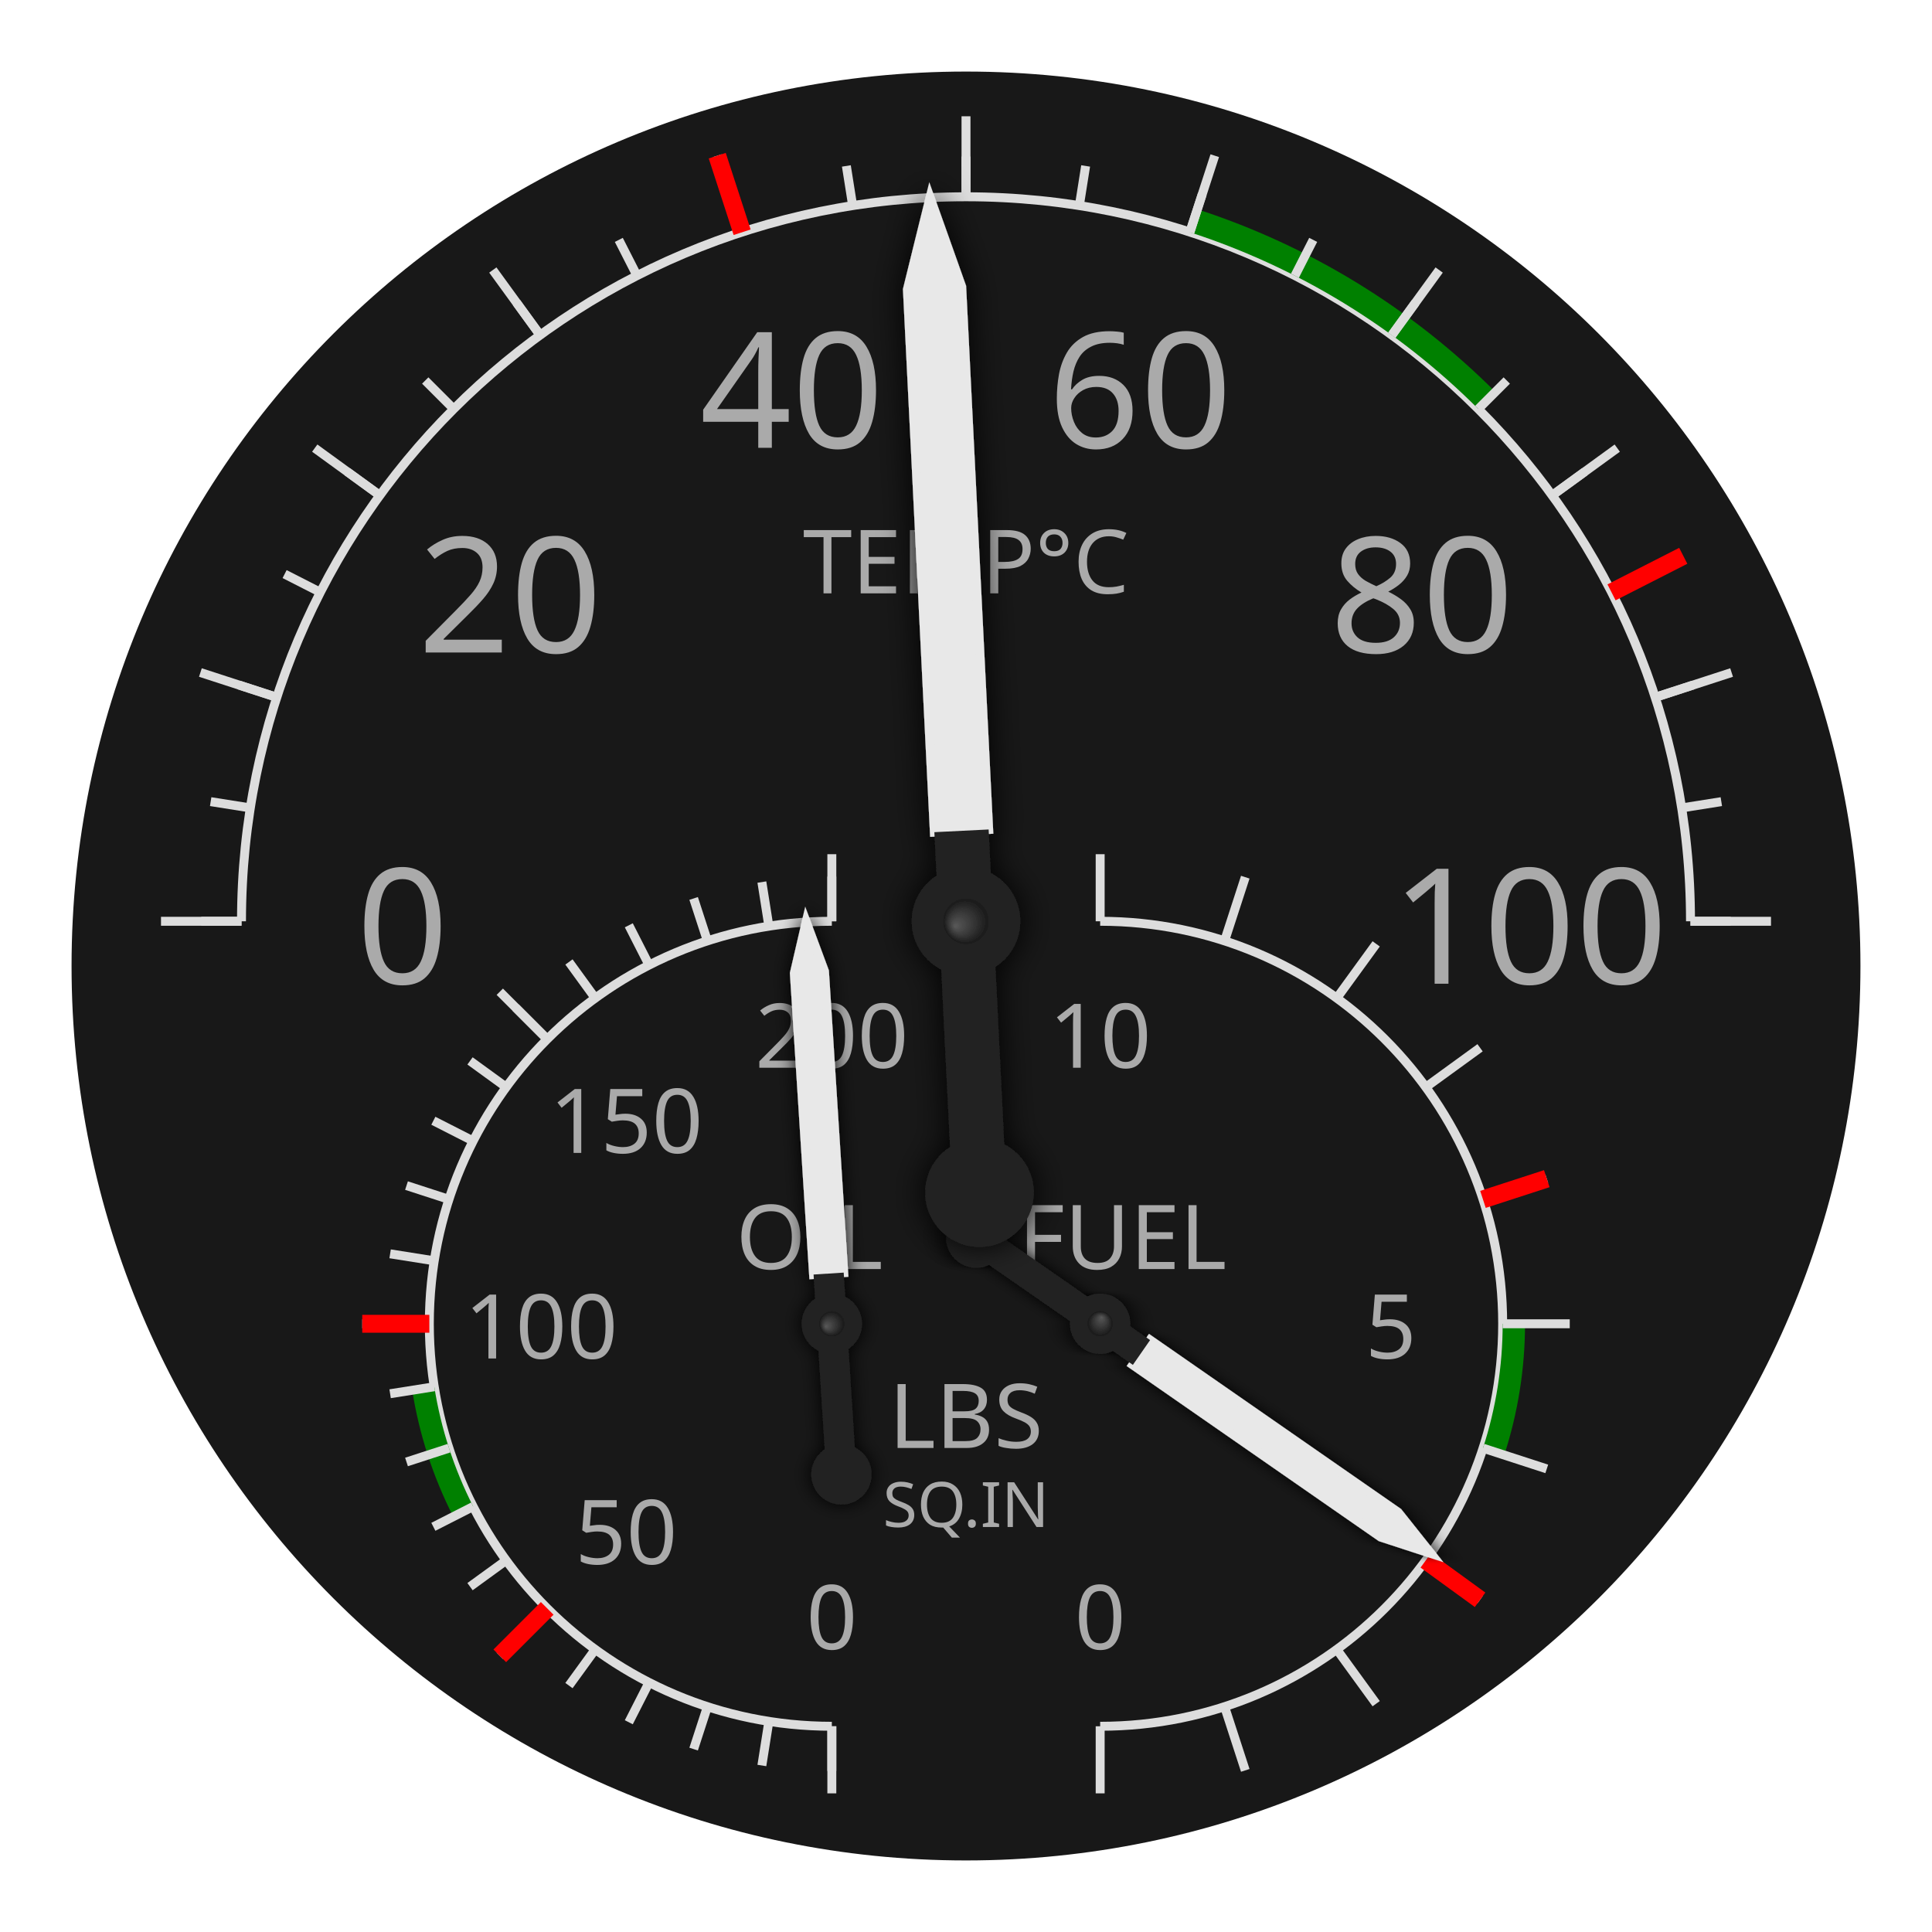
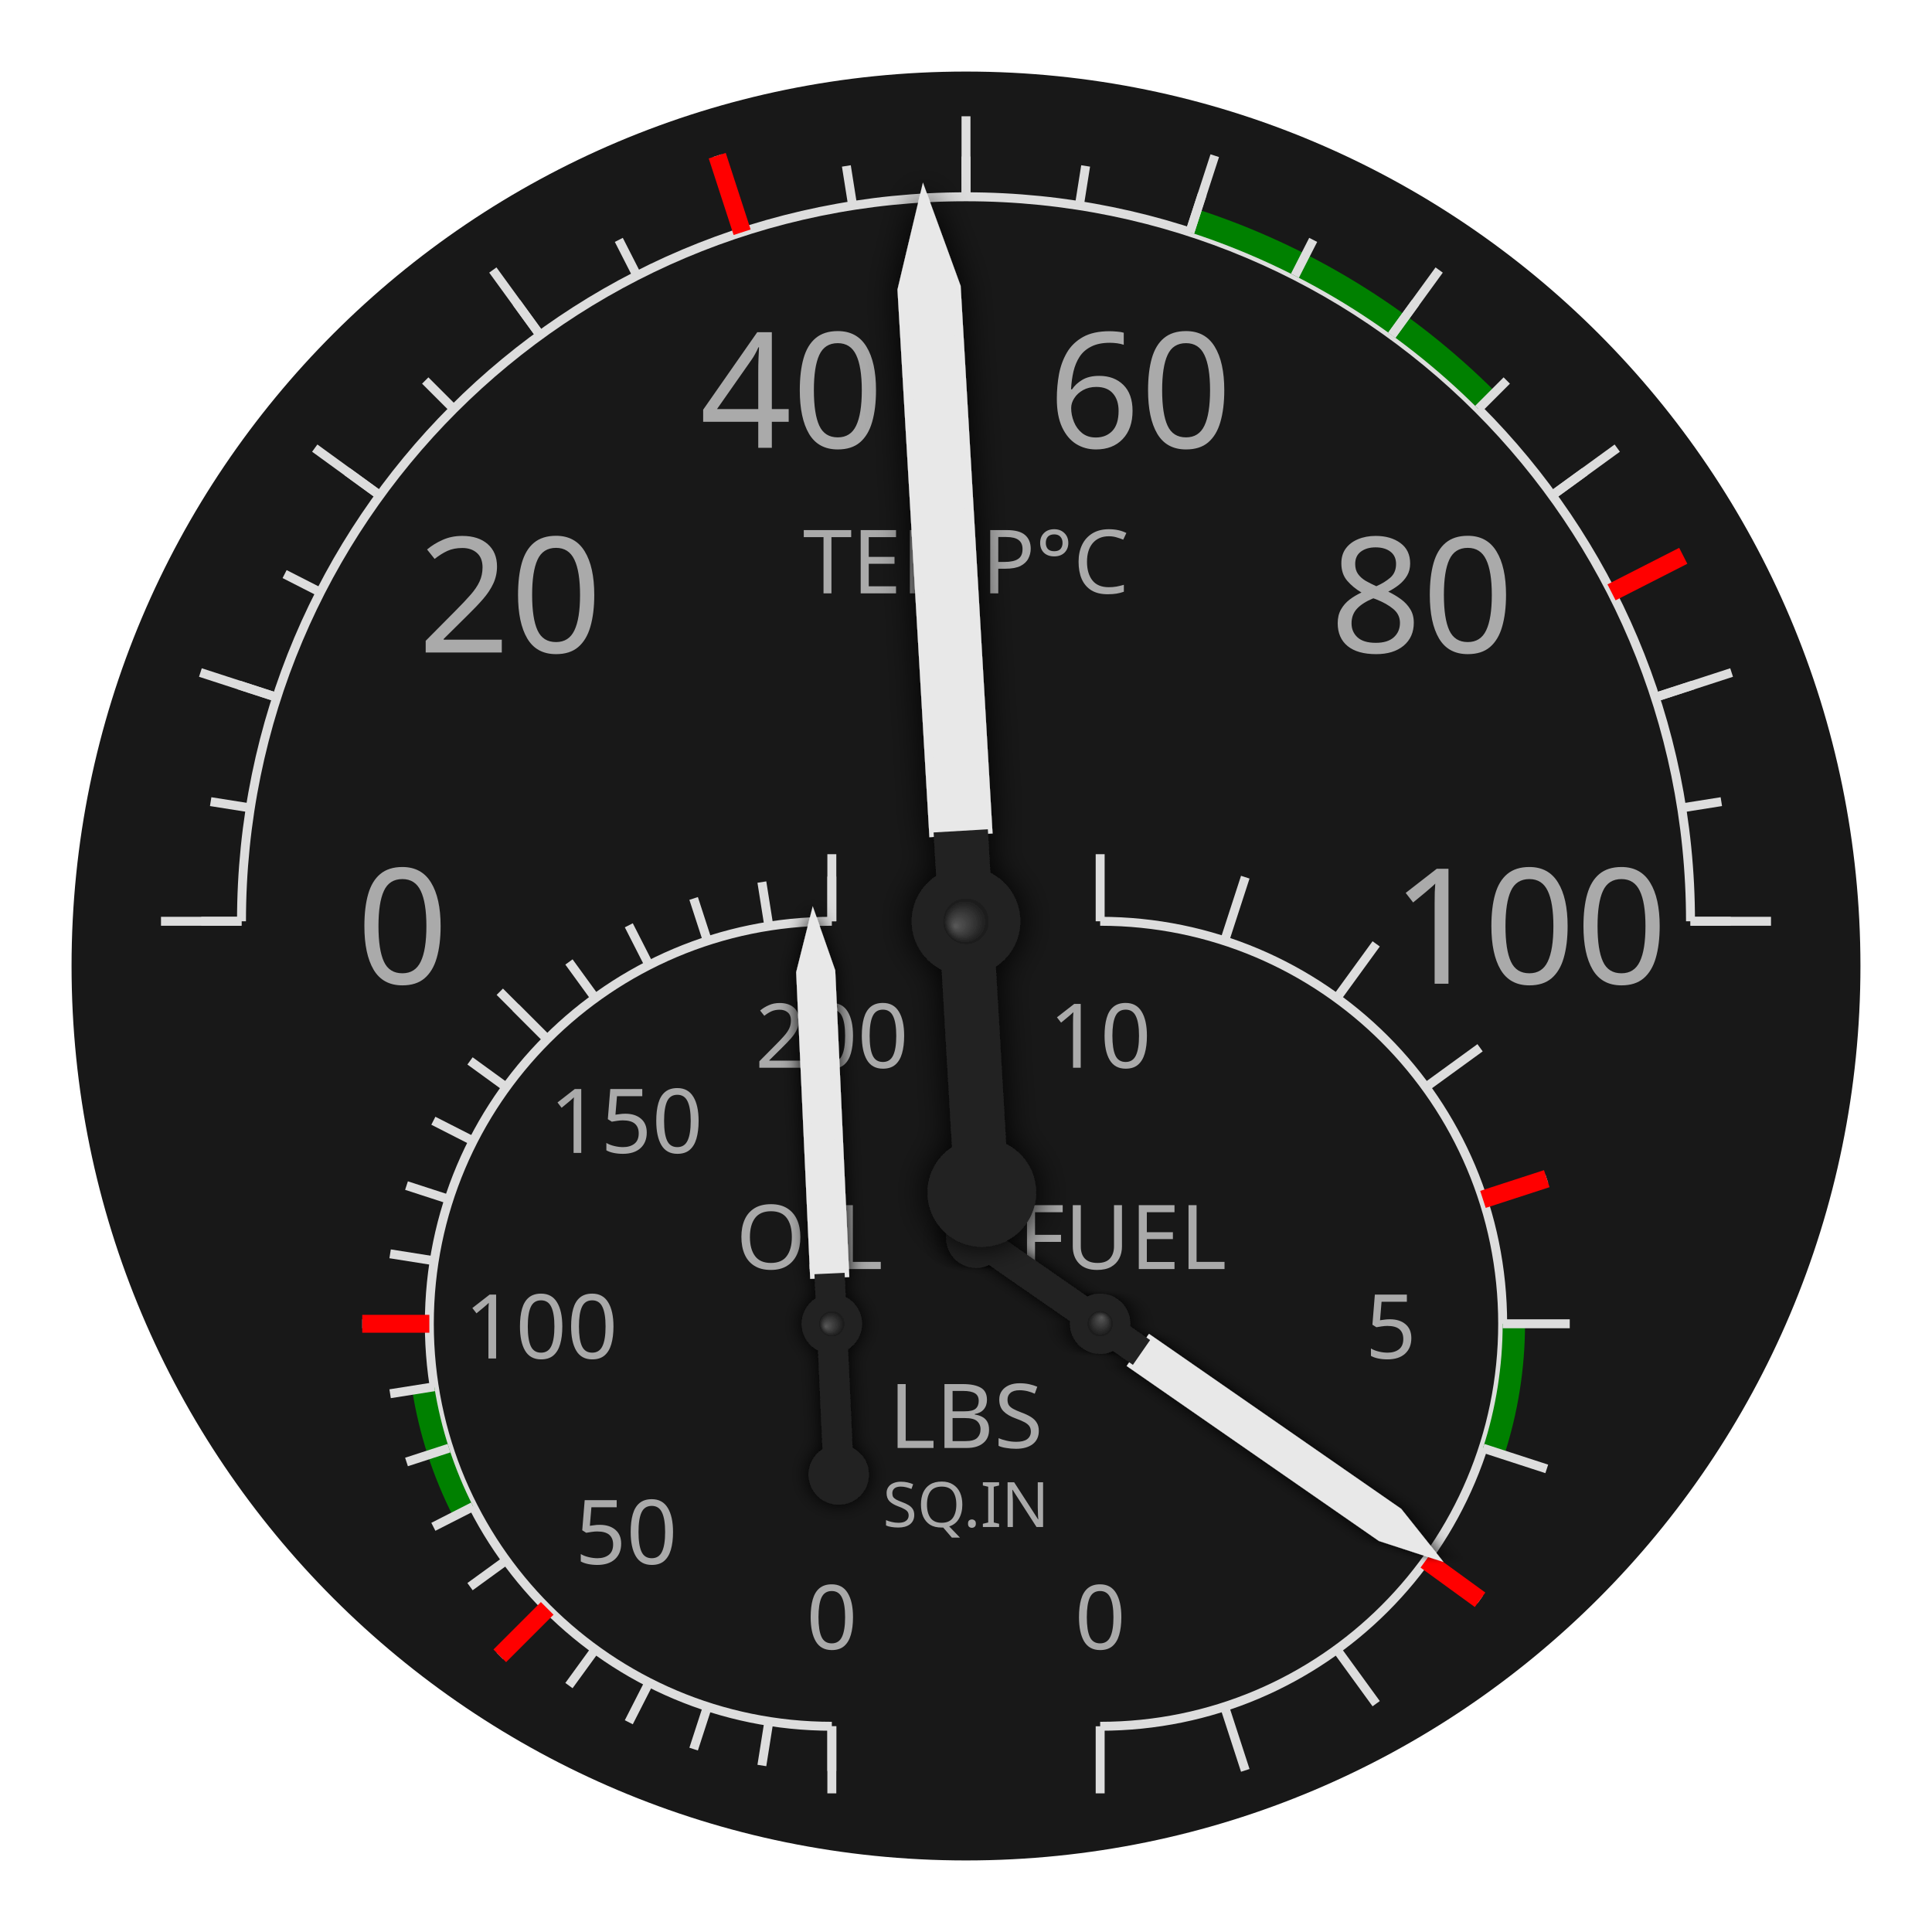
<svg xmlns="http://www.w3.org/2000/svg" width="216" height="216" viewBox="0 0 216 216">
  <defs>
    <style>.will-change-transform { will-change: transform; }
.g3-panel { background-color: black; display: block; margin: 0px auto; stroke: none; fill: none; }
.g3-panel * { vector-effect: non-scaling-stroke; }
.g3-panel text { text-anchor: middle; dominant-baseline: central; font-stretch: condensed; fill: rgb(170, 170, 170); }
.g3-axis-ticks-dot,.g3-axis-ticks-wedge,.g3-axis-sector,.g3-fg-fill { fill: rgb(221, 221, 221); }
.g3-axis-line,.g3-axis-ticks,.g3-fg-stroke { stroke: rgb(221, 221, 221); }
.g3-axis-ticks .g3-axis-ticks-dot,.g3-axis-ticks .g3-axis-ticks-wedge { stroke: none; }
.g3-grid-line line { stroke: rgb(102, 102, 102); }
.g3-grid-hairline { stroke: rgb(51, 51, 51); }
.g3-grid-label text { font-size: 8px; text-anchor: middle; dominant-baseline: central; fill: rgb(153, 153, 153); }
.g3-grid-label rect { stroke: none; fill: black; opacity: 0.5; }
.g3-gauge-face,.g3-bg-fill { fill: rgb(24, 24, 24); }
.g3-bg-stroke { stroke: rgb(24, 24, 24); }
.g3-no-fill { fill: none; }
.g3-no-stroke { stroke: none; }
.g3-highlight-fill { fill: orange; }
.g3-highlight-stroke { stroke: orange; stroke-width: 2; }
.g3-danger-stroke { stroke: red; stroke-width: 2; }
.g3-danger-fill { fill: red; }
.g3-warning-fill { fill: rgb(152, 120, 8); }
.g3-normal-fill { fill: green; }
.g3-cold-fill,.g3-sky-fill { fill: rgb(5, 128, 186); }
.g3-ground-fill { fill: rgb(107, 86, 52); }
.g3-indicate-pointer { fill: rgb(34, 34, 34); -webkit-filter: url("#dropShadow2"); filter: url("#dropShadow2"); }
.g3-pointer-needle { fill: red; }
.g3-pointer-blade { fill: rgb(232, 232, 232); stroke: rgb(232, 232, 232); }
.g3-pointer-luminous { fill: rgb(224, 232, 208); stroke: rgb(208, 216, 192); }
.g3-indicate-sector { fill: green; stroke: none; }
.g3-indicate-sector.g3-indicate-sector-negative { fill: red; }
.g3-gauge-screw { fill: rgb(51, 51, 51); -webkit-filter: url("#dropShadow2"); filter: url("#dropShadow2"); }
.g3-gauge-screw rect { fill: rgb(34, 34, 34); }
.g3-highlight { fill: url("#highlightGradient"); fill-opacity: 0.25; }
svg { font-family: "Gill Sans", "Gill Sans MT", Calibri, sans-serif; background: none; }
.g3-panel { background-color: transparent; fill: none; }</style>
    <radialGradient id="highlightGradient" cx="50%" cy="50%" fx="25%" fy="40%" r="50%">
      <stop stop-color="white" offset="0%">
</stop>
      <stop stop-color="black" offset="100%">
</stop>
    </radialGradient>
    <filter id="dropShadow1" filterUnits="userSpaceOnUse" x="-216" width="432" y="-216" height="432">
      <feDropShadow stdDeviation="1" dx="0" dy="0">
</feDropShadow>
    </filter>
    <filter id="dropShadow2" filterUnits="userSpaceOnUse" x="-216" width="432" y="-216" height="432">
      <feDropShadow stdDeviation="2" dx="0" dy="0">
</feDropShadow>
    </filter>
    <filter id="dropShadow3" filterUnits="userSpaceOnUse" x="-216" width="432" y="-216" height="432">
      <feDropShadow stdDeviation="3" dx="0" dy="0">
</feDropShadow>
    </filter>
    <filter id="gaussianBlur1">
      <feGaussianBlur in="SourceGraphic" stdDeviation="1">
</feGaussianBlur>
    </filter>
    <filter id="gaussianBlur2">
      <feGaussianBlur in="SourceGraphic" stdDeviation="2">
</feGaussianBlur>
    </filter>
    <filter id="gaussianBlur3">
      <feGaussianBlur in="SourceGraphic" stdDeviation="3">
</feGaussianBlur>
    </filter>
  </defs>
  <g class="g3-panel" transform="translate(108, 108) rotate(0) scale(1, 1)">
    <g class="g3-gauge">
      <g>
        <circle r="100" class="g3-gauge-face">
</circle>
        <text x="0" y="50" dx="0" dy="0" font-size="10" class="g3-gauge-label">LBS</text>
        <text x="0" y="60" dx="0" dy="0" font-size="7" class="g3-gauge-label">SQ.IN</text>
        <g transform="translate(-15, 40) rotate(0) scale(0.5, 0.5)">
          <g class="g3-gauge">
            <g>
              <path d="M0,90A90,90,0,1,1,0,-90A90,90,0,1,0,0,90Z" class="g3-axis-sector g3-axis-line">
</path>
              <path d="M-84.646,43.129A95,95,0,0,1,-93.83,14.861L-88.892,14.079A90,90,0,0,0,-80.191,40.859Z" class="g3-axis-sector g3-normal-fill">
</path>
              <g class="g3-axis-ticks g3-axis-ticks-tick">
                <g transform="rotate(180) translate(0, -105)">
                  <path d="M0,0L0,15">
</path>
                </g>
                <g transform="rotate(225) translate(0, -105)">
                  <path d="M0,0L0,15">
</path>
                </g>
                <g transform="rotate(270) translate(0, -105)">
                  <path d="M0,0L0,15">
</path>
                </g>
                <g transform="rotate(315) translate(0, -105)">
                  <path d="M0,0L0,15">
</path>
                </g>
                <g transform="rotate(360) translate(0, -105)">
                  <path d="M0,0L0,15">
</path>
                </g>
              </g>
              <g class="g3-axis-ticks g3-axis-ticks-tick">
                <g transform="rotate(180) translate(0, -100)">
                  <path d="M0,0L0,10">
</path>
                </g>
                <g transform="rotate(189) translate(0, -100)">
                  <path d="M0,0L0,10">
</path>
                </g>
                <g transform="rotate(198) translate(0, -100)">
                  <path d="M0,0L0,10">
</path>
                </g>
                <g transform="rotate(207) translate(0, -100)">
                  <path d="M0,0L0,10">
</path>
                </g>
                <g transform="rotate(216) translate(0, -100)">
                  <path d="M0,0L0,10">
</path>
                </g>
                <g transform="rotate(225) translate(0, -100)">
                  <path d="M0,0L0,10">
</path>
                </g>
                <g transform="rotate(234) translate(0, -100)">
                  <path d="M0,0L0,10">
</path>
                </g>
                <g transform="rotate(243) translate(0, -100)">
                  <path d="M0,0L0,10">
</path>
                </g>
                <g transform="rotate(252) translate(0, -100)">
                  <path d="M0,0L0,10">
</path>
                </g>
                <g transform="rotate(261) translate(0, -100)">
                  <path d="M0,0L0,10">
</path>
                </g>
                <g transform="rotate(270) translate(0, -100)">
                  <path d="M0,0L0,10">
</path>
                </g>
                <g transform="rotate(279) translate(0, -100)">
                  <path d="M0,0L0,10">
</path>
                </g>
                <g transform="rotate(288) translate(0, -100)">
                  <path d="M0,0L0,10">
</path>
                </g>
                <g transform="rotate(297) translate(0, -100)">
                  <path d="M0,0L0,10">
</path>
                </g>
                <g transform="rotate(306) translate(0, -100)">
                  <path d="M0,0L0,10">
</path>
                </g>
                <g transform="rotate(315) translate(0, -100)">
                  <path d="M0,0L0,10">
</path>
                </g>
                <g transform="rotate(324) translate(0, -100)">
                  <path d="M0,0L0,10">
</path>
                </g>
                <g transform="rotate(333) translate(0, -100)">
                  <path d="M0,0L0,10">
</path>
                </g>
                <g transform="rotate(342) translate(0, -100)">
                  <path d="M0,0L0,10">
</path>
                </g>
                <g transform="rotate(351) translate(0, -100)">
                  <path d="M0,0L0,10">
</path>
                </g>
                <g transform="rotate(360) translate(0, -100)">
                  <path d="M0,0L0,10">
</path>
                </g>
              </g>
              <g class="g3-axis-ticks g3-danger-stroke g3-axis-ticks-tick">
                <g transform="rotate(225) translate(0, -105)">
                  <path d="M0,0L0,15">
</path>
                </g>
                <g transform="rotate(270) translate(0, -105)">
                  <path d="M0,0L0,15">
</path>
                </g>
              </g>
              <g class="g3-axis-labels">
                <g>
                  <text font-size="20" transform="rotate(180) translate(0, -65) rotate(-180)">0</text>
                </g>
                <g>
                  <text font-size="20" transform="rotate(225) translate(0, -65) rotate(-225)">50</text>
                </g>
                <g>
                  <text font-size="20" transform="rotate(270) translate(0, -65) rotate(-270)">100</text>
                </g>
                <g>
                  <text font-size="20" transform="rotate(315) translate(0, -65) rotate(-315)">150</text>
                </g>
                <g>
                  <text font-size="20" transform="rotate(360) translate(0, -65) rotate(-360)">200</text>
                </g>
              </g>
              <text x="-5" y="-20" dx="0" dy="0" font-size="20" class="g3-gauge-label">OIL</text>
-               <g class="g3-indicate-pointer" transform="rotate(356.3511)">
+               <g class="g3-indicate-pointer" transform="rotate(357.3812)">
                <g transform="translate(0, 0) rotate(0) scale(5.625, -5.625)">
                  <path d="M 0,16 L 0.6,14 l 0,-12 l -1.2,0 l 0,12 z" class="g3-pointer-blade">
</path>
                  <rect x="-0.6" y="-6" height="8" width="1.2" class="g3-pointer-handle">
</rect>
                  <circle r="1.2" class="g3-pointer-hub">
</circle>
                  <circle r="0.5" class="g3-highlight">
</circle>
                  <circle r="1.2" cy="-6" class="g3-pointer-pommel">
</circle>
                </g>
              </g>
            </g>
          </g>
        </g>
        <g transform="translate(15, 40) rotate(0) scale(0.5, 0.5)">
          <g class="g3-gauge">
            <g>
              <path d="M0,90A90,90,0,1,0,0,-90A90,90,0,1,1,0,90Z" class="g3-axis-sector g3-axis-line">
</path>
              <path d="M90.35,29.357A95,95,0,0,0,95,0L90,0A90,90,0,0,1,85.595,27.812Z" class="g3-axis-sector g3-normal-fill">
</path>
              <g class="g3-axis-ticks g3-axis-ticks-tick">
                <g transform="rotate(180) translate(0, -105)">
                  <path d="M0,0L0,15">
</path>
                </g>
                <g transform="rotate(162) translate(0, -105)">
                  <path d="M0,0L0,15">
</path>
                </g>
                <g transform="rotate(144) translate(0, -105)">
                  <path d="M0,0L0,15">
</path>
                </g>
                <g transform="rotate(126) translate(0, -105)">
                  <path d="M0,0L0,15">
</path>
                </g>
                <g transform="rotate(108) translate(0, -105)">
                  <path d="M0,0L0,15">
</path>
                </g>
                <g transform="rotate(90) translate(0, -105)">
                  <path d="M0,0L0,15">
</path>
                </g>
                <g transform="rotate(72) translate(0, -105)">
                  <path d="M0,0L0,15">
</path>
                </g>
                <g transform="rotate(54) translate(0, -105)">
                  <path d="M0,0L0,15">
</path>
                </g>
                <g transform="rotate(36) translate(0, -105)">
                  <path d="M0,0L0,15">
</path>
                </g>
                <g transform="rotate(18) translate(0, -105)">
                  <path d="M0,0L0,15">
</path>
                </g>
                <g transform="rotate(0) translate(0, -105)">
                  <path d="M0,0L0,15">
</path>
                </g>
              </g>
              <g class="g3-axis-ticks g3-danger-stroke g3-axis-ticks-tick">
                <g transform="rotate(126) translate(0, -105)">
                  <path d="M0,0L0,15">
</path>
                </g>
                <g transform="rotate(72) translate(0, -105)">
                  <path d="M0,0L0,15">
</path>
                </g>
              </g>
              <g class="g3-axis-labels">
                <g>
                  <text font-size="20" transform="rotate(180) translate(0, -65) rotate(-180)">0</text>
                </g>
                <g>
                  <text font-size="20" transform="rotate(90) translate(0, -65) rotate(-90)">5</text>
                </g>
                <g>
                  <text font-size="20" transform="rotate(0) translate(0, -65) rotate(0)">10</text>
                </g>
              </g>
              <text x="5" y="-20" dx="0" dy="0" font-size="20" class="g3-gauge-label">FUEL</text>
-               <g class="g3-indicate-pointer" transform="rotate(124.7846)">
+               <g class="g3-indicate-pointer" transform="rotate(124.754)">
                <g transform="translate(0, 0) rotate(0) scale(5.625, -5.625)">
                  <path d="M 0,16 L 0.6,14 l 0,-12 l -1.2,0 l 0,12 z" class="g3-pointer-blade">
</path>
                  <rect x="-0.6" y="-6" height="8" width="1.2" class="g3-pointer-handle">
</rect>
                  <circle r="1.2" class="g3-pointer-hub">
</circle>
                  <circle r="0.5" class="g3-highlight">
</circle>
                  <circle r="1.2" cy="-6" class="g3-pointer-pommel">
</circle>
                </g>
              </g>
            </g>
          </g>
        </g>
        <g transform="translate(0, -5) rotate(0) scale(0.9, 0.9)">
          <g class="g3-gauge">
            <g>
              <path d="M-90,0A90,90,0,1,1,90,0A90,90,0,1,0,-90,0Z" class="g3-axis-sector g3-axis-line">
</path>
              <path d="M28.739,-88.448A93,93,0,0,1,65.761,-65.761L63.64,-63.64A90,90,0,0,0,27.812,-85.595Z" class="g3-axis-sector g3-normal-fill">
</path>
              <g class="g3-axis-ticks g3-axis-ticks-tick">
                <g transform="rotate(-90) translate(0, -100)">
                  <path d="M0,0L0,10">
</path>
                </g>
                <g transform="rotate(-72) translate(0, -100)">
                  <path d="M0,0L0,10">
</path>
                </g>
                <g transform="rotate(-54) translate(0, -100)">
                  <path d="M0,0L0,10">
</path>
                </g>
                <g transform="rotate(-36) translate(0, -100)">
                  <path d="M0,0L0,10">
</path>
                </g>
                <g transform="rotate(-18) translate(0, -100)">
                  <path d="M0,0L0,10">
</path>
                </g>
                <g transform="rotate(0) translate(0, -100)">
                  <path d="M0,0L0,10">
</path>
                </g>
                <g transform="rotate(18) translate(0, -100)">
                  <path d="M0,0L0,10">
</path>
                </g>
                <g transform="rotate(36) translate(0, -100)">
                  <path d="M0,0L0,10">
</path>
                </g>
                <g transform="rotate(54) translate(0, -100)">
                  <path d="M0,0L0,10">
</path>
                </g>
                <g transform="rotate(72) translate(0, -100)">
                  <path d="M0,0L0,10">
</path>
                </g>
                <g transform="rotate(90) translate(0, -100)">
                  <path d="M0,0L0,10">
</path>
                </g>
              </g>
              <g class="g3-axis-ticks g3-axis-ticks-tick">
                <g transform="rotate(-90) translate(0, -95)">
                  <path d="M0,0L0,5">
</path>
                </g>
                <g transform="rotate(-81) translate(0, -95)">
                  <path d="M0,0L0,5">
</path>
                </g>
                <g transform="rotate(-72) translate(0, -95)">
                  <path d="M0,0L0,5">
</path>
                </g>
                <g transform="rotate(-63) translate(0, -95)">
                  <path d="M0,0L0,5">
</path>
                </g>
                <g transform="rotate(-54) translate(0, -95)">
                  <path d="M0,0L0,5">
</path>
                </g>
                <g transform="rotate(-45) translate(0, -95)">
                  <path d="M0,0L0,5">
</path>
                </g>
                <g transform="rotate(-36) translate(0, -95)">
                  <path d="M0,0L0,5">
</path>
                </g>
                <g transform="rotate(-27) translate(0, -95)">
                  <path d="M0,0L0,5">
</path>
                </g>
                <g transform="rotate(-18) translate(0, -95)">
                  <path d="M0,0L0,5">
</path>
                </g>
                <g transform="rotate(-9) translate(0, -95)">
                  <path d="M0,0L0,5">
</path>
                </g>
                <g transform="rotate(0) translate(0, -95)">
                  <path d="M0,0L0,5">
</path>
                </g>
                <g transform="rotate(9) translate(0, -95)">
                  <path d="M0,0L0,5">
</path>
                </g>
                <g transform="rotate(18) translate(0, -95)">
                  <path d="M0,0L0,5">
</path>
                </g>
                <g transform="rotate(27) translate(0, -95)">
                  <path d="M0,0L0,5">
</path>
                </g>
                <g transform="rotate(36) translate(0, -95)">
                  <path d="M0,0L0,5">
</path>
                </g>
                <g transform="rotate(45) translate(0, -95)">
                  <path d="M0,0L0,5">
</path>
                </g>
                <g transform="rotate(54) translate(0, -95)">
                  <path d="M0,0L0,5">
</path>
                </g>
                <g transform="rotate(63) translate(0, -95)">
                  <path d="M0,0L0,5">
</path>
                </g>
                <g transform="rotate(72) translate(0, -95)">
                  <path d="M0,0L0,5">
</path>
                </g>
                <g transform="rotate(81) translate(0, -95)">
                  <path d="M0,0L0,5">
</path>
                </g>
                <g transform="rotate(90) translate(0, -95)">
                  <path d="M0,0L0,5">
</path>
                </g>
              </g>
              <g class="g3-axis-ticks g3-danger-stroke g3-axis-ticks-tick">
                <g transform="rotate(-18) translate(0, -100)">
                  <path d="M0,0L0,10">
</path>
                </g>
                <g transform="rotate(63) translate(0, -100)">
                  <path d="M0,0L0,10">
</path>
                </g>
              </g>
              <g class="g3-axis-labels">
                <g>
                  <text font-size="20" transform="rotate(-90) translate(0, -70) rotate(90)">0</text>
                </g>
                <g>
                  <text font-size="20" transform="rotate(-54) translate(0, -70) rotate(54)">20</text>
                </g>
                <g>
                  <text font-size="20" transform="rotate(-18) translate(0, -70) rotate(18)">40</text>
                </g>
                <g>
                  <text font-size="20" transform="rotate(18) translate(0, -70) rotate(-18)">60</text>
                </g>
                <g>
                  <text font-size="20" transform="rotate(54) translate(0, -70) rotate(-54)">80</text>
                </g>
                <g>
                  <text font-size="20" transform="rotate(90) translate(0, -70) rotate(-90)">100</text>
                </g>
              </g>
              <text x="0" y="-45" dx="0" dy="0" font-size="11" class="g3-gauge-label">TEMP°C</text>
-               <g class="g3-indicate-pointer" transform="rotate(-2.843024)">
+               <g class="g3-indicate-pointer" transform="rotate(-3.337215)">
                <g transform="translate(0, 0) rotate(0) scale(5.625, -5.625)">
                  <path d="M 0,16 L 0.6,14 l 0,-12 l -1.2,0 l 0,12 z" class="g3-pointer-blade">
</path>
                  <rect x="-0.6" y="-6" height="8" width="1.2" class="g3-pointer-handle">
</rect>
                  <circle r="1.2" class="g3-pointer-hub">
</circle>
                  <circle r="0.5" class="g3-highlight">
</circle>
                  <circle r="1.2" cy="-6" class="g3-pointer-pommel">
</circle>
                </g>
              </g>
            </g>
          </g>
        </g>
      </g>
    </g>
  </g>
</svg>
